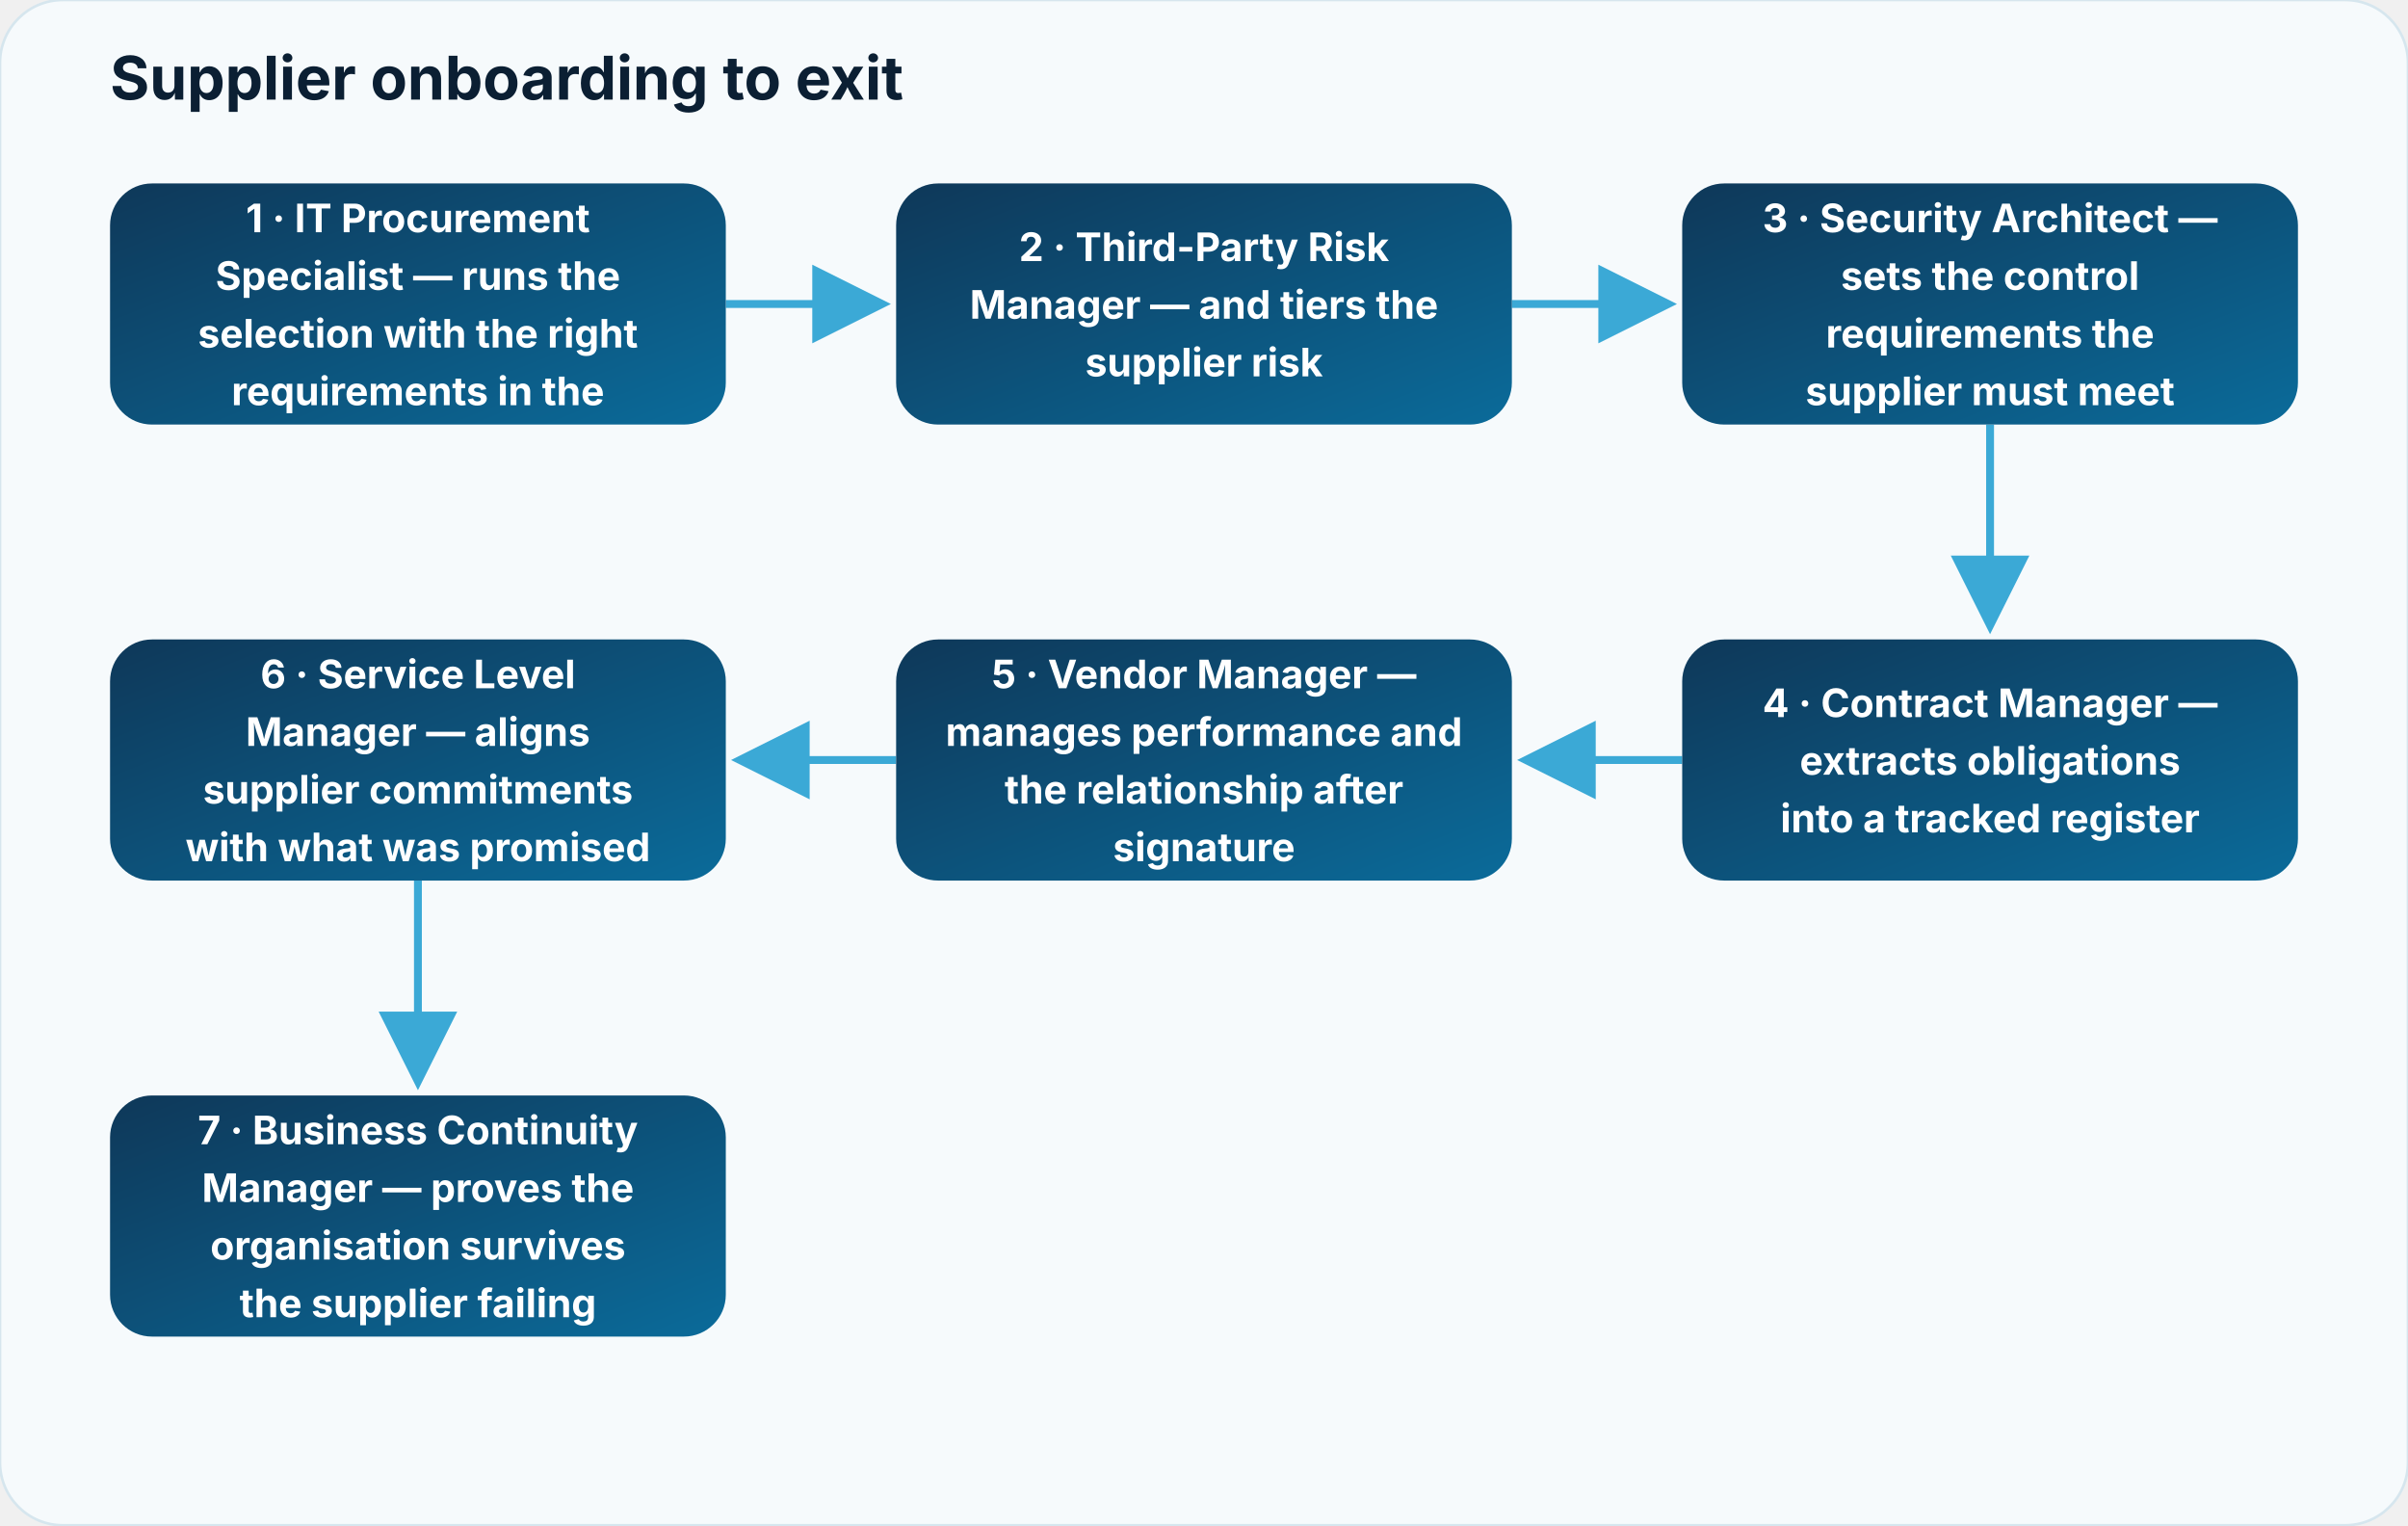
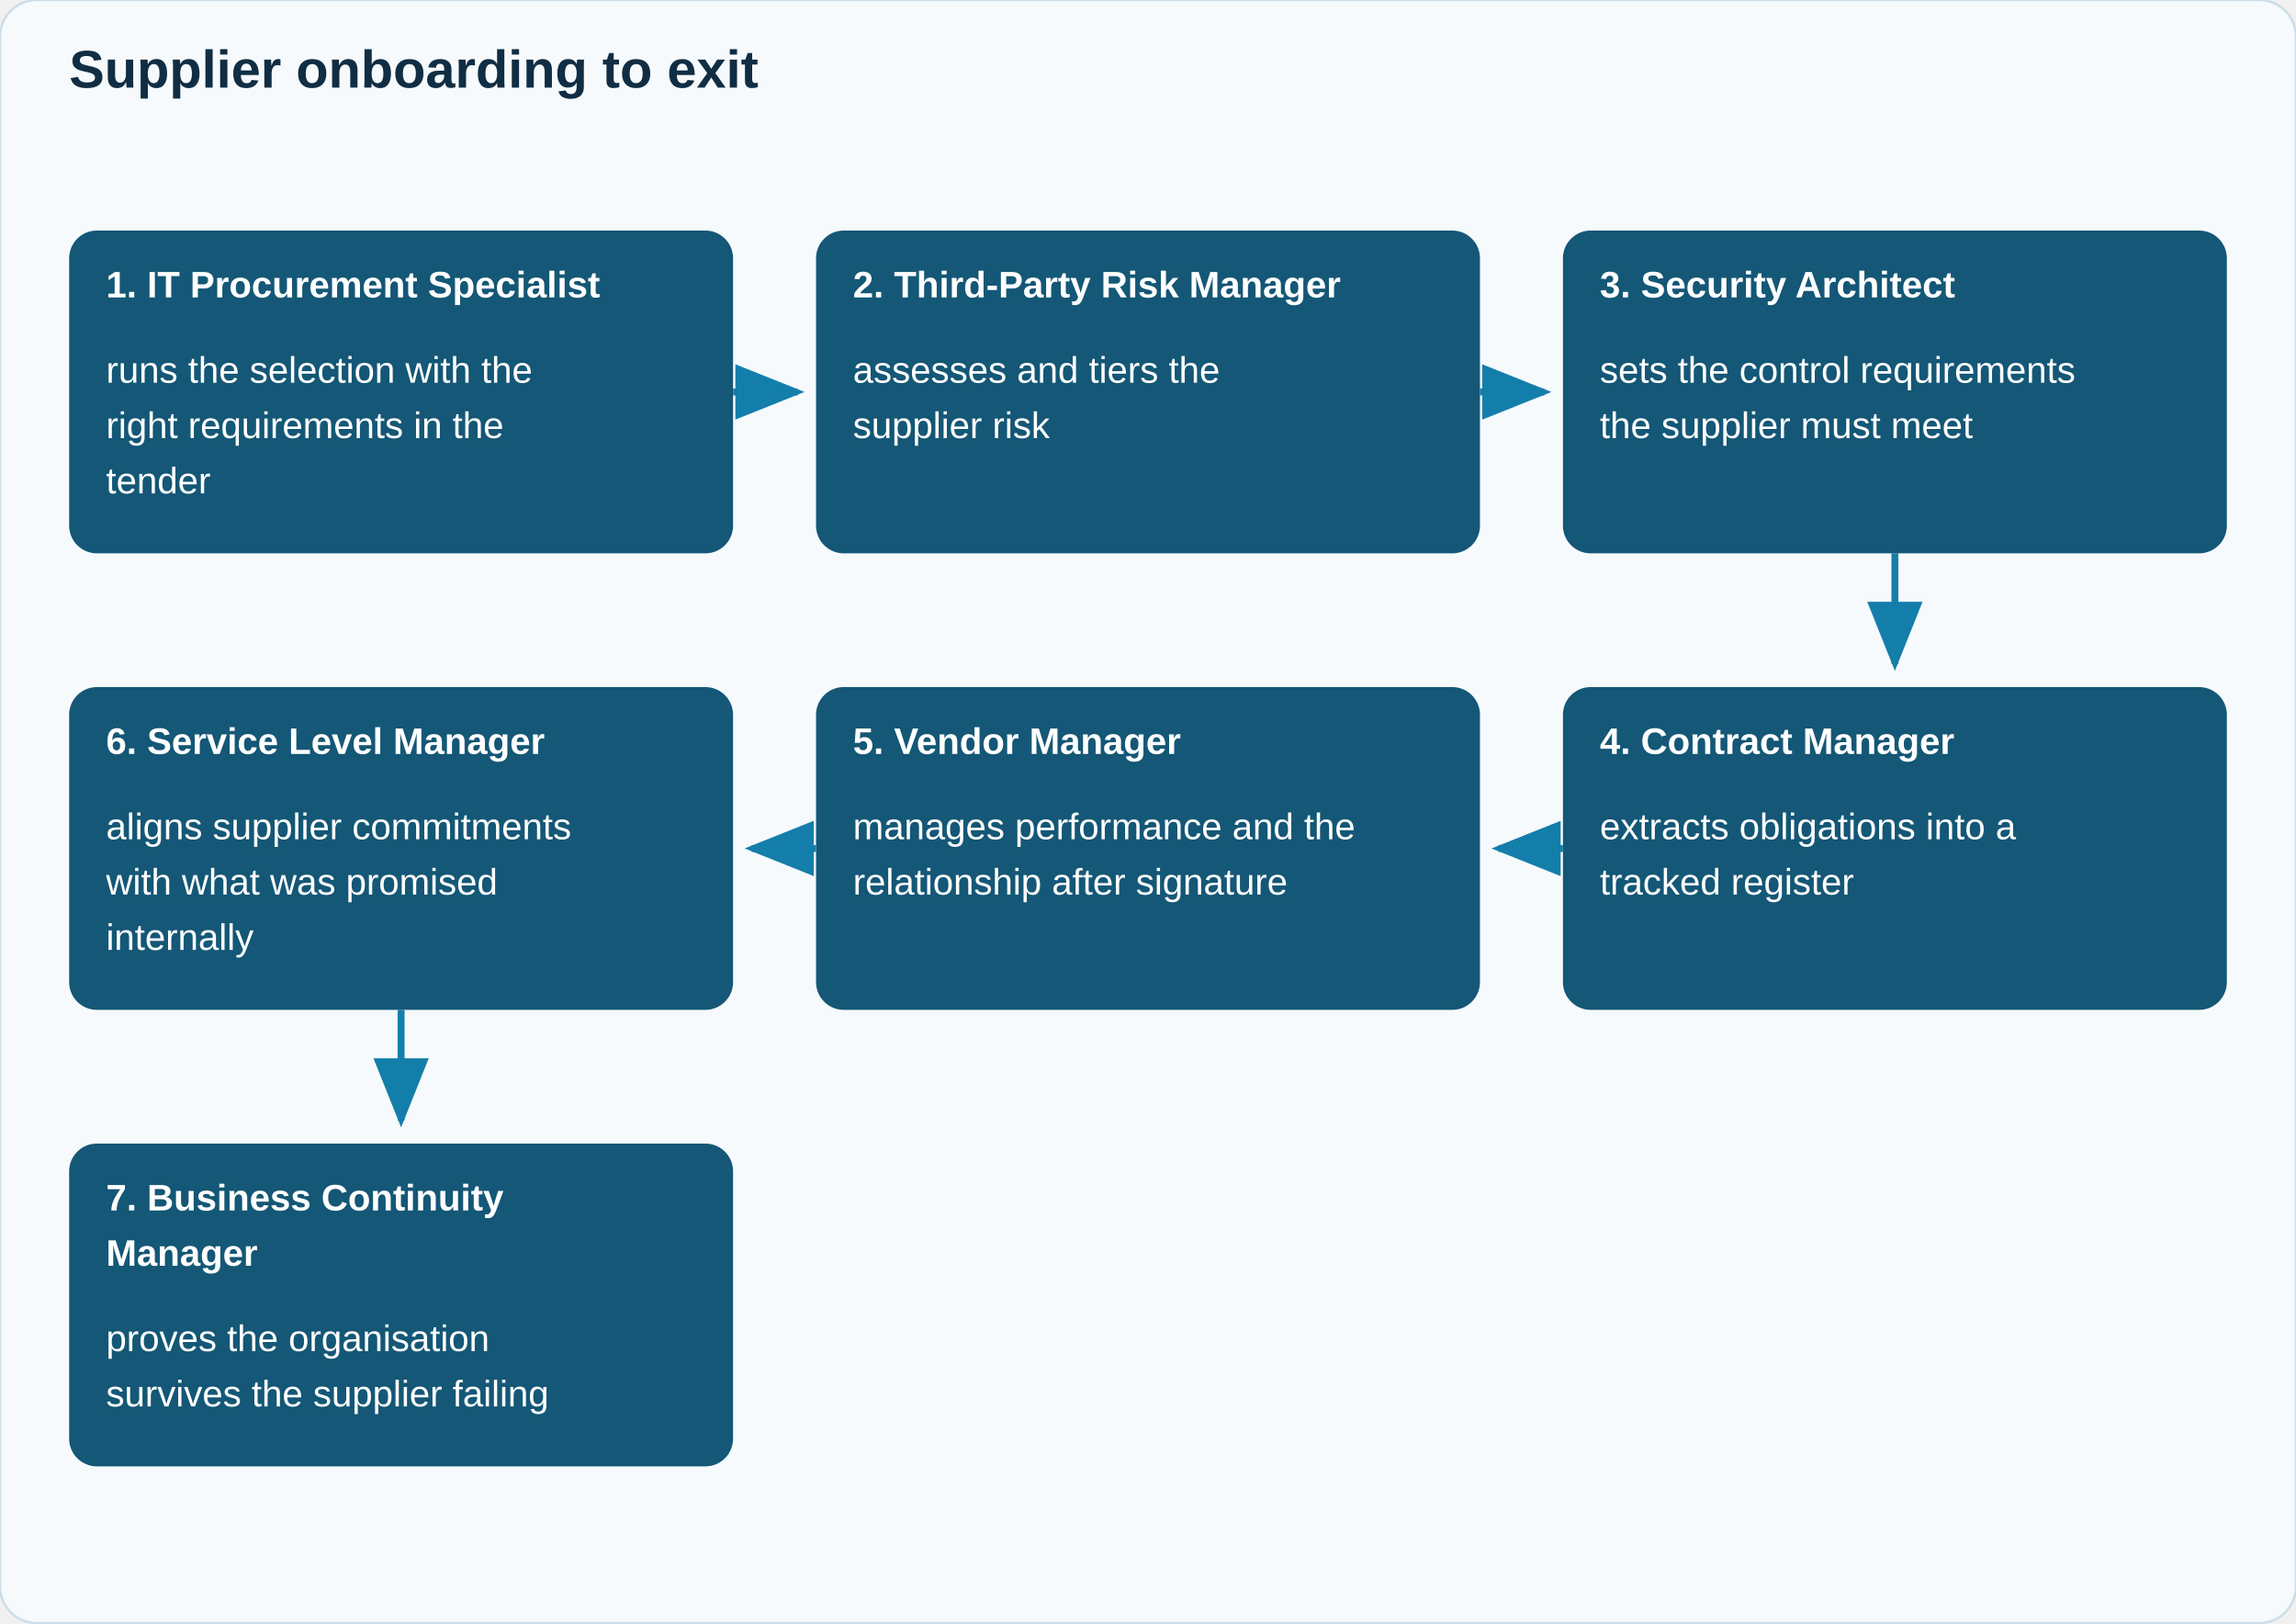
- <svg xmlns="http://www.w3.org/2000/svg" viewBox="0 0 919 582" role="img" aria-labelledby="t d">
+ <svg xmlns="http://www.w3.org/2000/svg" class="ai-inline-diagram-svg" viewBox="0 0 996 704" role="img" aria-labelledby="workflow-supplier-onboarding-title workflow-supplier-onboarding-description">
  <defs>
-     <linearGradient id="g" x1="0" y1="0" x2="1" y2="1">
-       <stop offset="0" stop-color="#0e3859" />
-       <stop offset="1" stop-color="#0b6b9a" />
-     </linearGradient>
-     <marker id="a" markerWidth="10" markerHeight="10" refX="8" refY="5" orient="auto">
-       <path d="M0,0 L10,5 L0,10 z" fill="#3ba9d6" />
+     <marker id="workflow-supplier-onboarding-arrow" markerWidth="10" markerHeight="8" refX="9" refY="4" orient="auto">
+       <path d="M0,0 L10,4 L0,8 z" fill="#147eaa" />
    </marker>
  </defs>
-   <rect width="100%" height="100%" rx="24" fill="#f6fafc" stroke="#d6e6ee" />
-   <text x="42" y="38" font-family="Inter,Arial,sans-serif" font-size="23" font-weight="700" fill="#0b1f33">Supplier onboarding to exit</text>
-   <path d="M 277 116.0 L 334 116.0" fill="none" stroke="#3ba9d6" stroke-width="3" marker-end="url(#a)" />
-   <path d="M 577 116.0 L 634 116.0" fill="none" stroke="#3ba9d6" stroke-width="3" marker-end="url(#a)" />
-   <path d="M 759.5 162 L 759.5 192 L 759.5 192 L 759.5 236" fill="none" stroke="#3ba9d6" stroke-width="3" marker-end="url(#a)" />
-   <path d="M 642 290.0 L 585 290.0" fill="none" stroke="#3ba9d6" stroke-width="3" marker-end="url(#a)" />
-   <path d="M 342 290.0 L 285 290.0" fill="none" stroke="#3ba9d6" stroke-width="3" marker-end="url(#a)" />
-   <path d="M 159.5 336 L 159.5 366 L 159.5 366 L 159.5 410" fill="none" stroke="#3ba9d6" stroke-width="3" marker-end="url(#a)" />
-   <rect x="42" y="70" width="235" height="92" rx="16" fill="url(#g)" />
-   <text x="159.5" y="83.0" text-anchor="middle" dominant-baseline="middle" font-family="Inter,Arial,sans-serif" font-size="15" font-weight="650" fill="#fff">1 · IT Procurement</text>
-   <text x="159.5" y="105.0" text-anchor="middle" dominant-baseline="middle" font-family="Inter,Arial,sans-serif" font-size="15" font-weight="650" fill="#fff">Specialist — runs the</text>
-   <text x="159.5" y="127.0" text-anchor="middle" dominant-baseline="middle" font-family="Inter,Arial,sans-serif" font-size="15" font-weight="650" fill="#fff">selection with the right</text>
-   <text x="159.5" y="149.0" text-anchor="middle" dominant-baseline="middle" font-family="Inter,Arial,sans-serif" font-size="15" font-weight="650" fill="#fff">requirements in the</text>
-   <rect x="342" y="70" width="235" height="92" rx="16" fill="url(#g)" />
-   <text x="459.5" y="94.0" text-anchor="middle" dominant-baseline="middle" font-family="Inter,Arial,sans-serif" font-size="15" font-weight="650" fill="#fff">2 · Third-Party Risk</text>
-   <text x="459.5" y="116.0" text-anchor="middle" dominant-baseline="middle" font-family="Inter,Arial,sans-serif" font-size="15" font-weight="650" fill="#fff">Manager — and tiers the</text>
-   <text x="459.5" y="138.0" text-anchor="middle" dominant-baseline="middle" font-family="Inter,Arial,sans-serif" font-size="15" font-weight="650" fill="#fff">supplier risk</text>
-   <rect x="642" y="70" width="235" height="92" rx="16" fill="url(#g)" />
-   <text x="759.5" y="83.0" text-anchor="middle" dominant-baseline="middle" font-family="Inter,Arial,sans-serif" font-size="15" font-weight="650" fill="#fff">3 · Security Architect —</text>
-   <text x="759.5" y="105.0" text-anchor="middle" dominant-baseline="middle" font-family="Inter,Arial,sans-serif" font-size="15" font-weight="650" fill="#fff">sets the control</text>
-   <text x="759.5" y="127.0" text-anchor="middle" dominant-baseline="middle" font-family="Inter,Arial,sans-serif" font-size="15" font-weight="650" fill="#fff">requirements the</text>
-   <text x="759.5" y="149.0" text-anchor="middle" dominant-baseline="middle" font-family="Inter,Arial,sans-serif" font-size="15" font-weight="650" fill="#fff">supplier must meet</text>
-   <rect x="642" y="244" width="235" height="92" rx="16" fill="url(#g)" />
-   <text x="759.5" y="268.0" text-anchor="middle" dominant-baseline="middle" font-family="Inter,Arial,sans-serif" font-size="15" font-weight="650" fill="#fff">4 · Contract Manager —</text>
-   <text x="759.5" y="290.0" text-anchor="middle" dominant-baseline="middle" font-family="Inter,Arial,sans-serif" font-size="15" font-weight="650" fill="#fff">extracts obligations</text>
-   <text x="759.5" y="312.0" text-anchor="middle" dominant-baseline="middle" font-family="Inter,Arial,sans-serif" font-size="15" font-weight="650" fill="#fff">into a tracked register</text>
-   <rect x="342" y="244" width="235" height="92" rx="16" fill="url(#g)" />
-   <text x="459.5" y="257.0" text-anchor="middle" dominant-baseline="middle" font-family="Inter,Arial,sans-serif" font-size="15" font-weight="650" fill="#fff">5 · Vendor Manager —</text>
-   <text x="459.5" y="279.0" text-anchor="middle" dominant-baseline="middle" font-family="Inter,Arial,sans-serif" font-size="15" font-weight="650" fill="#fff">manages performance and</text>
-   <text x="459.5" y="301.0" text-anchor="middle" dominant-baseline="middle" font-family="Inter,Arial,sans-serif" font-size="15" font-weight="650" fill="#fff">the relationship after</text>
-   <text x="459.5" y="323.0" text-anchor="middle" dominant-baseline="middle" font-family="Inter,Arial,sans-serif" font-size="15" font-weight="650" fill="#fff">signature</text>
-   <rect x="42" y="244" width="235" height="92" rx="16" fill="url(#g)" />
-   <text x="159.5" y="257.0" text-anchor="middle" dominant-baseline="middle" font-family="Inter,Arial,sans-serif" font-size="15" font-weight="650" fill="#fff">6 · Service Level</text>
-   <text x="159.5" y="279.0" text-anchor="middle" dominant-baseline="middle" font-family="Inter,Arial,sans-serif" font-size="15" font-weight="650" fill="#fff">Manager — aligns</text>
-   <text x="159.5" y="301.0" text-anchor="middle" dominant-baseline="middle" font-family="Inter,Arial,sans-serif" font-size="15" font-weight="650" fill="#fff">supplier commitments</text>
-   <text x="159.5" y="323.0" text-anchor="middle" dominant-baseline="middle" font-family="Inter,Arial,sans-serif" font-size="15" font-weight="650" fill="#fff">with what was promised</text>
-   <rect x="42" y="418" width="235" height="92" rx="16" fill="url(#g)" />
-   <text x="159.5" y="431.0" text-anchor="middle" dominant-baseline="middle" font-family="Inter,Arial,sans-serif" font-size="15" font-weight="650" fill="#fff">7 · Business Continuity</text>
-   <text x="159.5" y="453.0" text-anchor="middle" dominant-baseline="middle" font-family="Inter,Arial,sans-serif" font-size="15" font-weight="650" fill="#fff">Manager — proves the</text>
-   <text x="159.5" y="475.0" text-anchor="middle" dominant-baseline="middle" font-family="Inter,Arial,sans-serif" font-size="15" font-weight="650" fill="#fff">organisation survives</text>
-   <text x="159.5" y="497.0" text-anchor="middle" dominant-baseline="middle" font-family="Inter,Arial,sans-serif" font-size="15" font-weight="650" fill="#fff">the supplier failing</text>
+   <rect width="100%" height="100%" rx="16" fill="#f6fafc" stroke="#cbdde8" />
+   <text x="30" y="38" font-family="Arial,Helvetica,sans-serif" font-size="23" fill="#102d43" font-weight="700" text-anchor="start">Supplier onboarding to exit</text>
+   <path d="M318,170 L346,170" fill="none" stroke="#147eaa" stroke-width="3" marker-end="url(#workflow-supplier-onboarding-arrow)" />
+   <path d="M642,170 L670,170" fill="none" stroke="#147eaa" stroke-width="3" marker-end="url(#workflow-supplier-onboarding-arrow)" />
+   <path d="M822,240 L822,288" fill="none" stroke="#147eaa" stroke-width="3" marker-end="url(#workflow-supplier-onboarding-arrow)" />
+   <path d="M678,368 L650,368" fill="none" stroke="#147eaa" stroke-width="3" marker-end="url(#workflow-supplier-onboarding-arrow)" />
+   <path d="M354,368 L326,368" fill="none" stroke="#147eaa" stroke-width="3" marker-end="url(#workflow-supplier-onboarding-arrow)" />
+   <path d="M174,438 L174,486" fill="none" stroke="#147eaa" stroke-width="3" marker-end="url(#workflow-supplier-onboarding-arrow)" />
+   <g data-step="1">
+     <rect x="30" y="100" width="288" height="140" rx="12" fill="#145776" />
+     <text x="46" y="129" font-family="Arial,Helvetica,sans-serif" font-size="16" fill="#ffffff" font-weight="700" text-anchor="start">1. IT Procurement Specialist</text>
+     <text x="46" y="166" font-family="Arial,Helvetica,sans-serif" font-size="16" fill="#ffffff" font-weight="400" text-anchor="start">runs the selection with the</text>
+     <text x="46" y="190" font-family="Arial,Helvetica,sans-serif" font-size="16" fill="#ffffff" font-weight="400" text-anchor="start">right requirements in the</text>
+     <text x="46" y="214" font-family="Arial,Helvetica,sans-serif" font-size="16" fill="#ffffff" font-weight="400" text-anchor="start">tender</text>
+   </g>
+   <g data-step="2">
+     <rect x="354" y="100" width="288" height="140" rx="12" fill="#145776" />
+     <text x="370" y="129" font-family="Arial,Helvetica,sans-serif" font-size="16" fill="#ffffff" font-weight="700" text-anchor="start">2. Third-Party Risk Manager</text>
+     <text x="370" y="166" font-family="Arial,Helvetica,sans-serif" font-size="16" fill="#ffffff" font-weight="400" text-anchor="start">assesses and tiers the</text>
+     <text x="370" y="190" font-family="Arial,Helvetica,sans-serif" font-size="16" fill="#ffffff" font-weight="400" text-anchor="start">supplier risk</text>
+   </g>
+   <g data-step="3">
+     <rect x="678" y="100" width="288" height="140" rx="12" fill="#145776" />
+     <text x="694" y="129" font-family="Arial,Helvetica,sans-serif" font-size="16" fill="#ffffff" font-weight="700" text-anchor="start">3. Security Architect</text>
+     <text x="694" y="166" font-family="Arial,Helvetica,sans-serif" font-size="16" fill="#ffffff" font-weight="400" text-anchor="start">sets the control requirements</text>
+     <text x="694" y="190" font-family="Arial,Helvetica,sans-serif" font-size="16" fill="#ffffff" font-weight="400" text-anchor="start">the supplier must meet</text>
+   </g>
+   <g data-step="4">
+     <rect x="678" y="298" width="288" height="140" rx="12" fill="#145776" />
+     <text x="694" y="327" font-family="Arial,Helvetica,sans-serif" font-size="16" fill="#ffffff" font-weight="700" text-anchor="start">4. Contract Manager</text>
+     <text x="694" y="364" font-family="Arial,Helvetica,sans-serif" font-size="16" fill="#ffffff" font-weight="400" text-anchor="start">extracts obligations into a</text>
+     <text x="694" y="388" font-family="Arial,Helvetica,sans-serif" font-size="16" fill="#ffffff" font-weight="400" text-anchor="start">tracked register</text>
+   </g>
+   <g data-step="5">
+     <rect x="354" y="298" width="288" height="140" rx="12" fill="#145776" />
+     <text x="370" y="327" font-family="Arial,Helvetica,sans-serif" font-size="16" fill="#ffffff" font-weight="700" text-anchor="start">5. Vendor Manager</text>
+     <text x="370" y="364" font-family="Arial,Helvetica,sans-serif" font-size="16" fill="#ffffff" font-weight="400" text-anchor="start">manages performance and the</text>
+     <text x="370" y="388" font-family="Arial,Helvetica,sans-serif" font-size="16" fill="#ffffff" font-weight="400" text-anchor="start">relationship after signature</text>
+   </g>
+   <g data-step="6">
+     <rect x="30" y="298" width="288" height="140" rx="12" fill="#145776" />
+     <text x="46" y="327" font-family="Arial,Helvetica,sans-serif" font-size="16" fill="#ffffff" font-weight="700" text-anchor="start">6. Service Level Manager</text>
+     <text x="46" y="364" font-family="Arial,Helvetica,sans-serif" font-size="16" fill="#ffffff" font-weight="400" text-anchor="start">aligns supplier commitments</text>
+     <text x="46" y="388" font-family="Arial,Helvetica,sans-serif" font-size="16" fill="#ffffff" font-weight="400" text-anchor="start">with what was promised</text>
+     <text x="46" y="412" font-family="Arial,Helvetica,sans-serif" font-size="16" fill="#ffffff" font-weight="400" text-anchor="start">internally</text>
+   </g>
+   <g data-step="7">
+     <rect x="30" y="496" width="288" height="140" rx="12" fill="#145776" />
+     <text x="46" y="525" font-family="Arial,Helvetica,sans-serif" font-size="16" fill="#ffffff" font-weight="700" text-anchor="start">7. Business Continuity</text>
+     <text x="46" y="549" font-family="Arial,Helvetica,sans-serif" font-size="16" fill="#ffffff" font-weight="700" text-anchor="start">Manager</text>
+     <text x="46" y="586" font-family="Arial,Helvetica,sans-serif" font-size="16" fill="#ffffff" font-weight="400" text-anchor="start">proves the organisation</text>
+     <text x="46" y="610" font-family="Arial,Helvetica,sans-serif" font-size="16" fill="#ffffff" font-weight="400" text-anchor="start">survives the supplier failing</text>
+   </g>
</svg>
